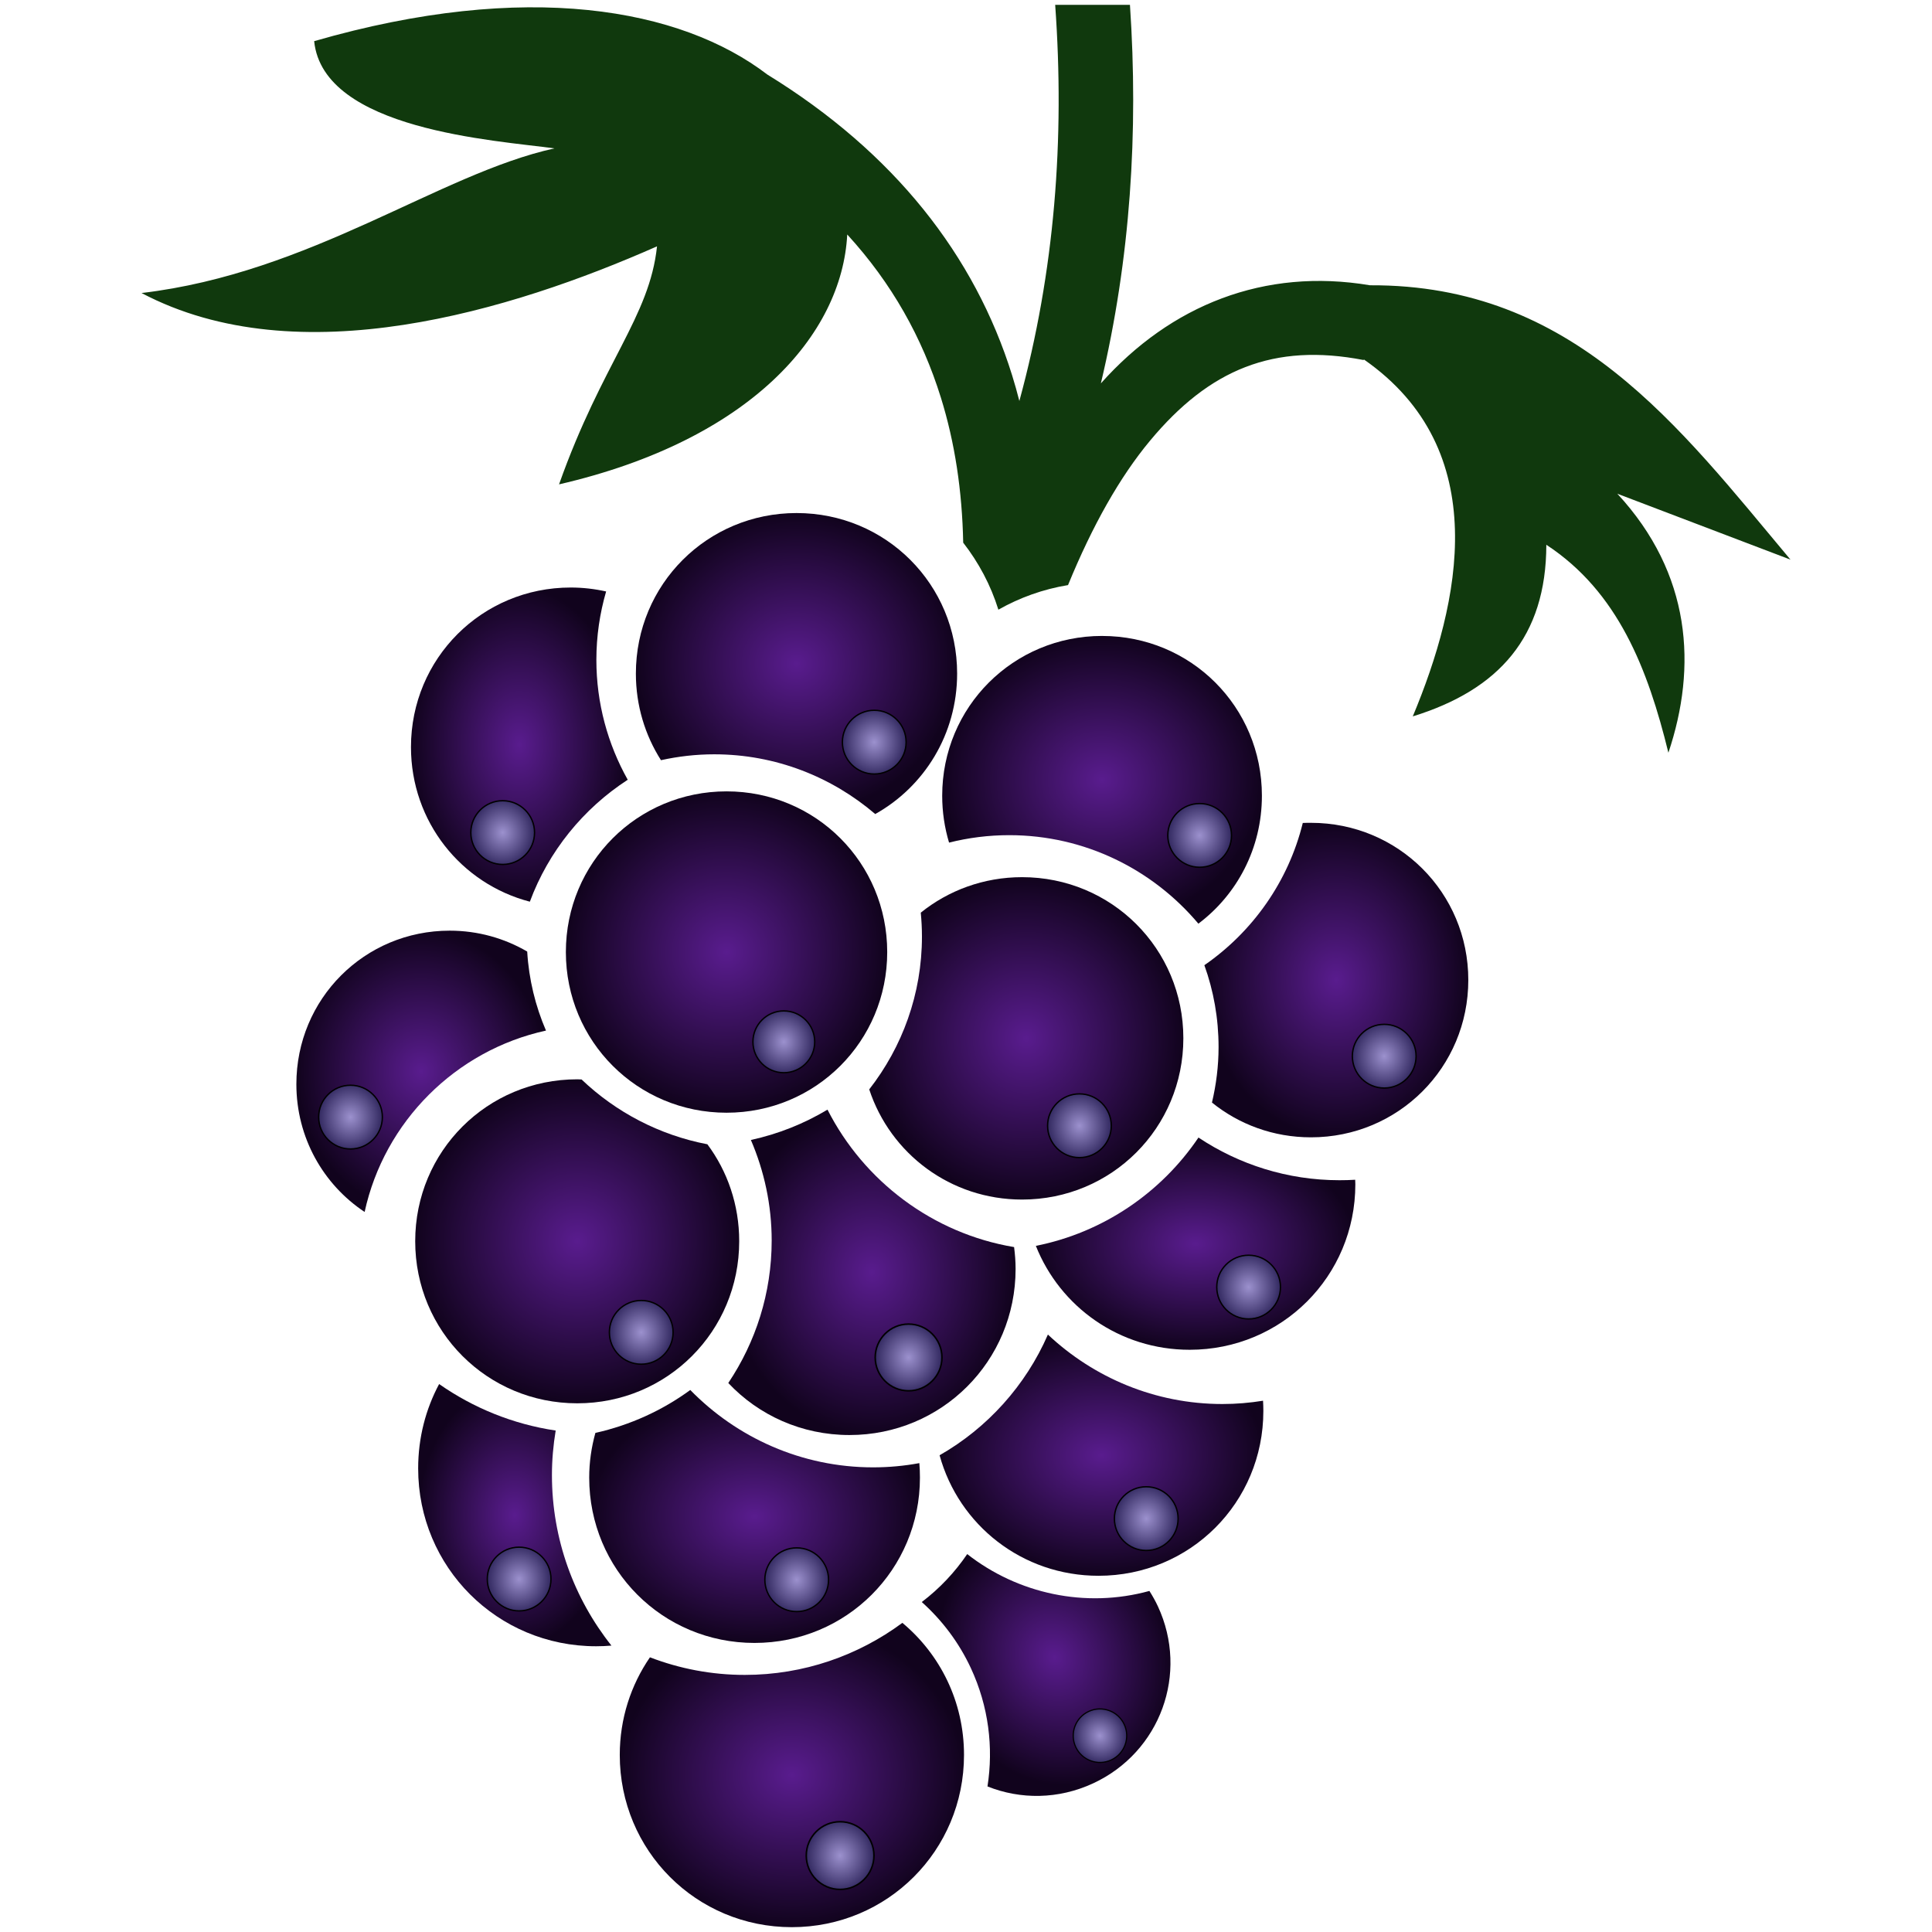
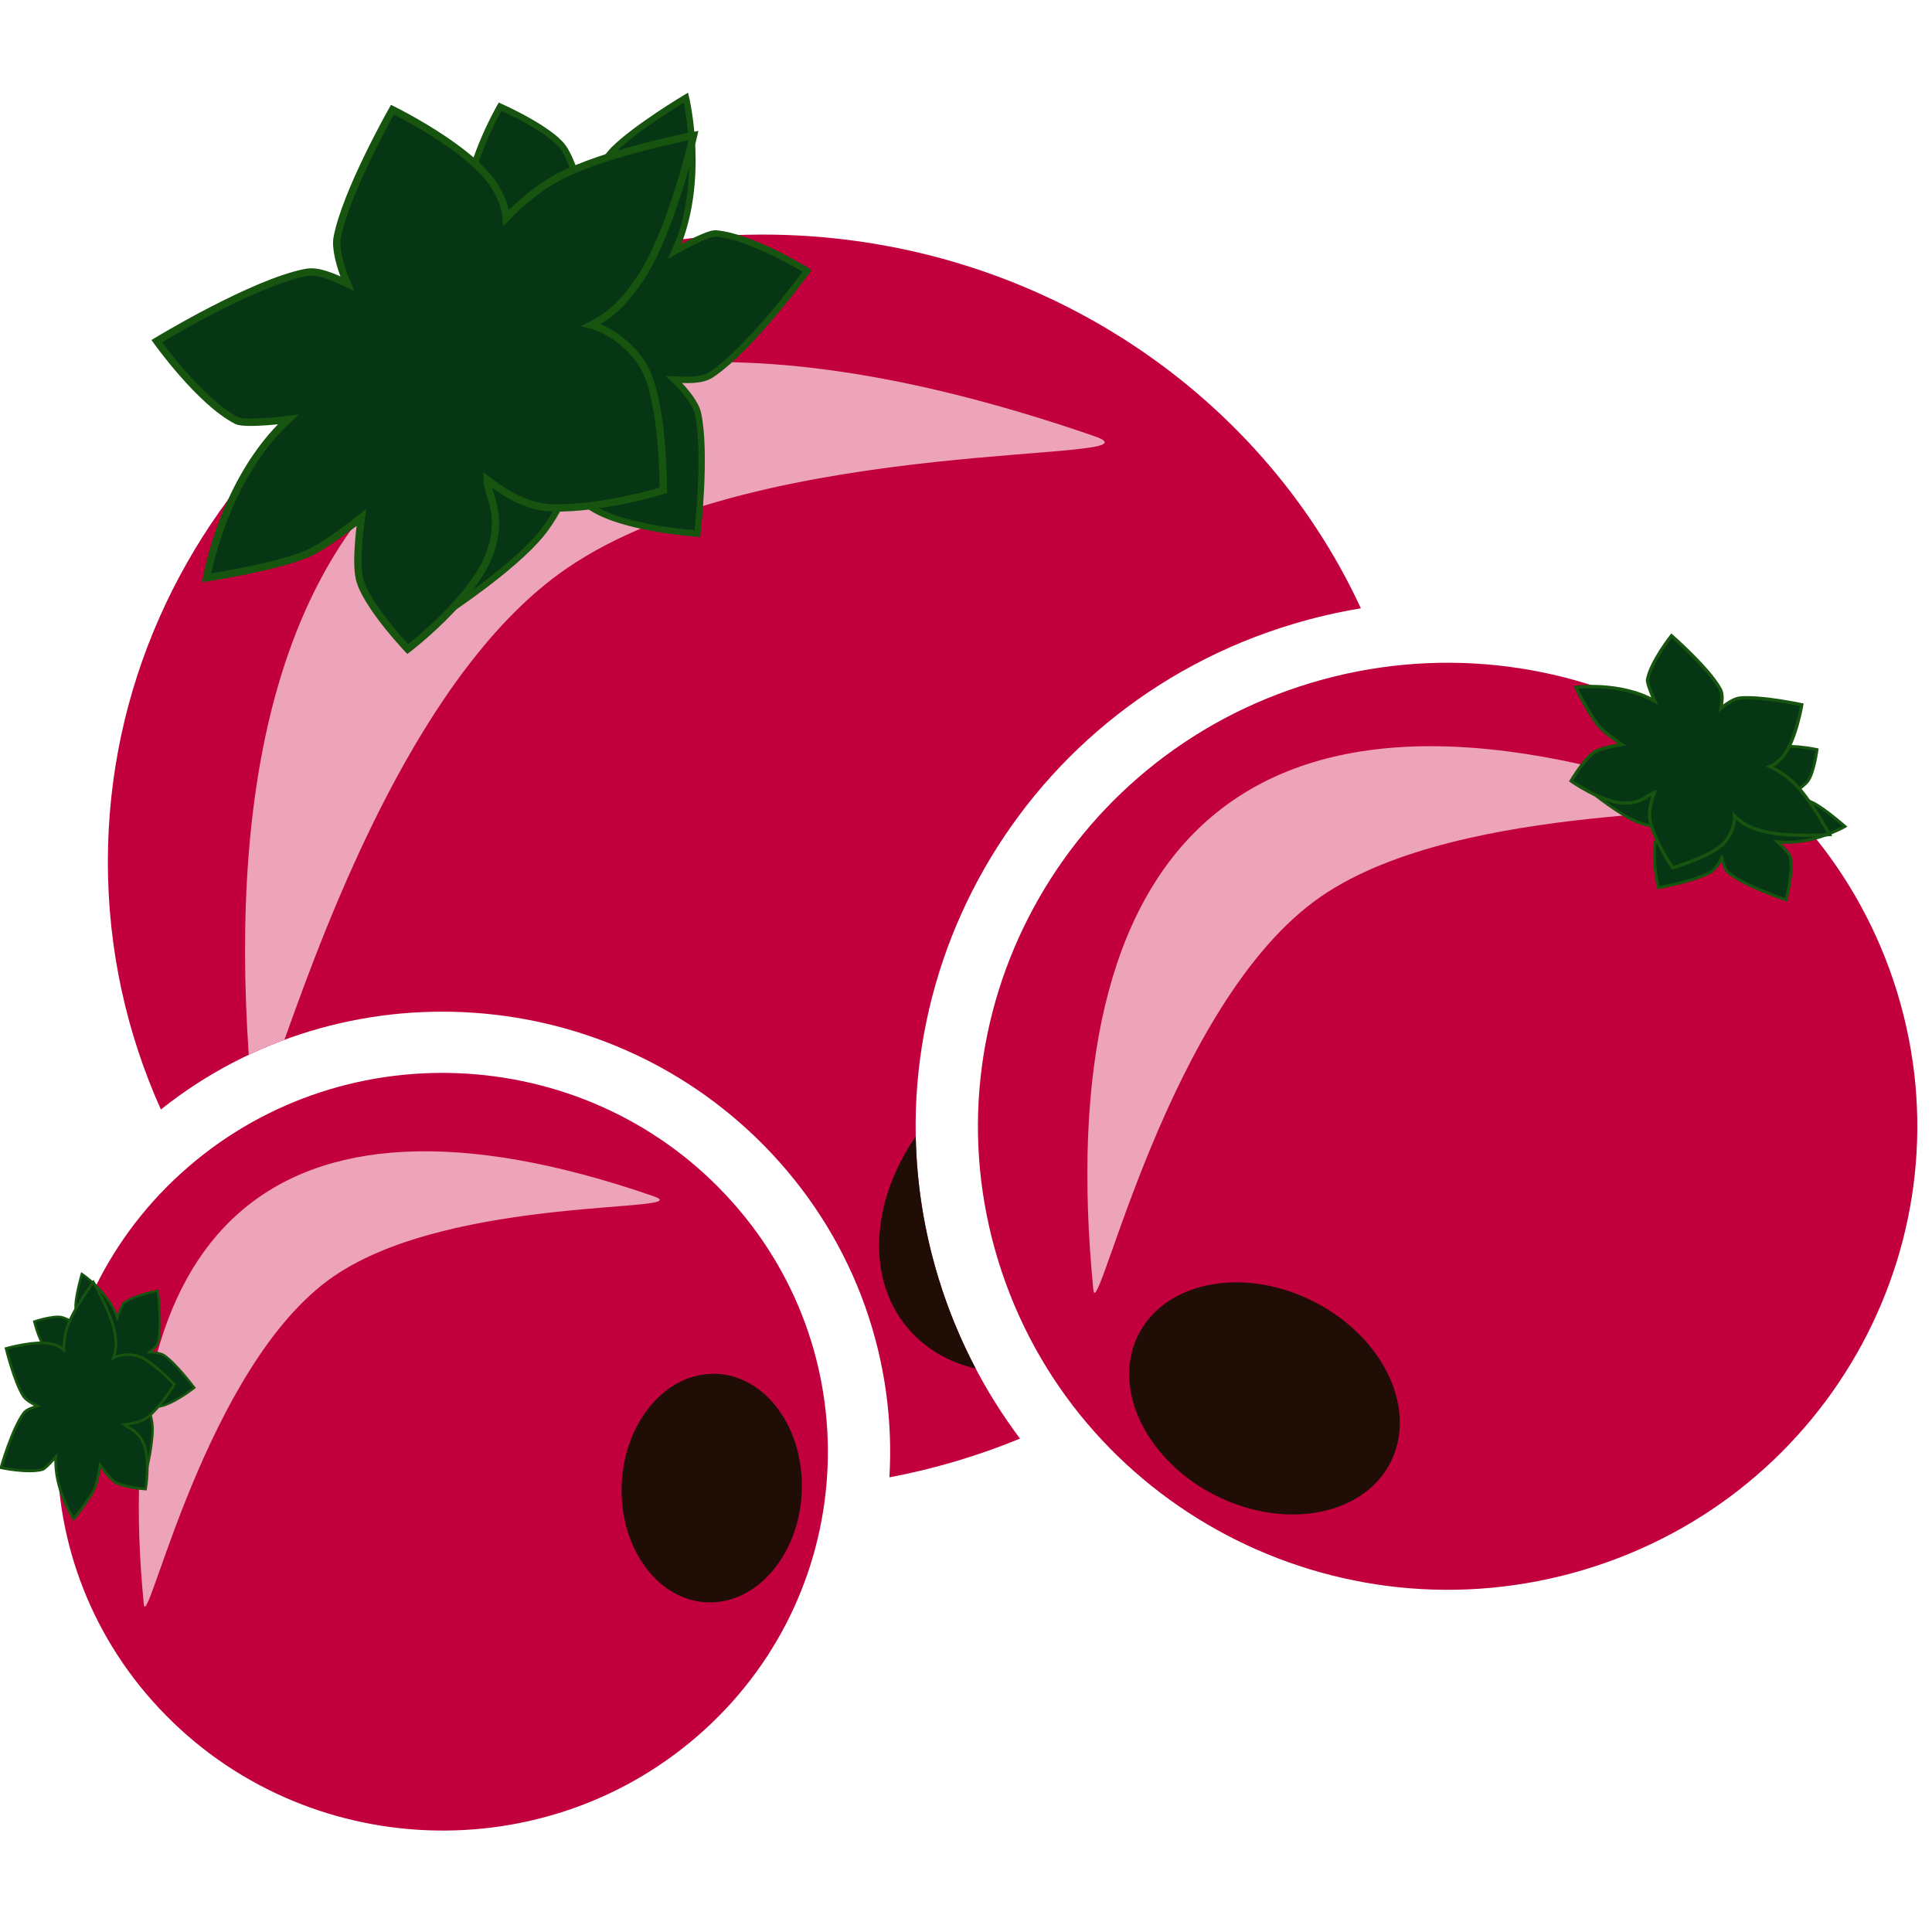
<svg xmlns="http://www.w3.org/2000/svg" width="100px" height="100px" viewBox="0 0 100 100" version="1.1" xml:space="preserve" style="fill-rule:evenodd;clip-rule:evenodd;">
  <g>
-     <path d="M54.616,0.25c0.5,6.961 -0.02,13.787 -1.854,20.505c-0.114,-0.448 -0.238,-0.89 -0.375,-1.33c-1.934,-6.209 -6.105,-11.529 -12.675,-15.57c-4.474,-3.421 -12.458,-4.899 -23.451,-1.725c0.465,4.602 9.396,5.132 12.436,5.55c-5.973,1.316 -12.569,6.446 -21.371,7.487c8.129,4.288 19.156,0.909 26.681,-2.416c-0.387,3.662 -2.83,6.002 -5.071,12.32c9.889,-2.287 14.647,-7.736 14.917,-12.934c2.31,2.525 3.879,5.336 4.845,8.437c0.725,2.326 1.104,4.836 1.157,7.514c0.8,1.027 1.426,2.198 1.821,3.469c1.099,-0.622 2.315,-1.062 3.605,-1.273c1.263,-3.084 2.684,-5.6 4.245,-7.474c3.076,-3.695 6.401,-5.075 11.06,-4.174l0.007,-0.032c6.74,4.692 4.985,12.604 2.532,18.476c4.463,-1.38 6.905,-4.119 6.913,-8.883c3.71,2.433 5.255,6.428 6.318,10.764c1.493,-4.446 1.193,-9.259 -2.643,-13.406l8.961,3.411c-5.773,-6.897 -11.229,-14.248 -21.765,-14.2c-5.469,-0.92 -10.318,1.027 -13.928,5.078c1.532,-6.46 1.95,-13.011 1.505,-19.594l-3.87,0l0,0Z" style="fill:#10390d;fill-rule:nonzero;" />
    <g>
-       <path d="M41.23,26.555c-4.619,0 -8.317,3.691 -8.317,8.31c0,1.655 0.477,3.191 1.299,4.482c0.889,-0.196 1.811,-0.304 2.757,-0.304c3.174,0 6.085,1.169 8.333,3.092c2.538,-1.419 4.239,-4.134 4.239,-7.27c0,-4.619 -3.691,-8.31 -8.311,-8.31l0,0Z" style="fill:url(#_Radial1);fill-rule:nonzero;" />
-       <ellipse cx="45.251" cy="38.413" rx="1.649" ry="1.649" style="fill:url(#_Radial2);stroke:#000;stroke-width:0.07px;" />
+       <g>
+         <path d="M8.328,57.427c-1.767,-3.933 -2.745,-8.267 -2.745,-12.818c0.001,-17.92 15.179,-32.469 33.873,-32.468c13.822,0.001 25.721,7.956 30.983,19.346c-1.174,0.193 -2.348,0.463 -3.517,0.814c-14.538,4.361 -22.753,19.55 -18.334,33.897c0.942,3.058 2.383,5.833 4.207,8.264c-2.148,0.884 -4.41,1.561 -6.759,2.005c0.349,-5.955 -1.664,-12.039 -6.1,-16.768c-8.331,-8.88 -22.198,-9.771 -31.608,-2.272Z" style="fill:#c2003d;" />
+         <path d="M47.398,58.824c0.048,2.444 0.435,4.921 1.19,7.374c0.502,1.629 1.145,3.178 1.913,4.637c-1.167,-0.27 -2.224,-0.807 -3.079,-1.625c-2.608,-2.494 -2.506,-6.801 -0.024,-10.386Z" style="fill:#200e06;" />
+         <path d="M12.875,54.595c-1.994,-29.276 11.539,-43.162 43.771,-32.018c4.172,1.443 -17.14,-0.156 -27.332,6.856c-7.574,5.212 -12.311,17.97 -14.59,24.386c-0.625,0.232 -1.242,0.49 -1.849,0.776Z" style="fill:#eda3ba;" />
+       </g>
+       <g>
+         <path d="M24.019,22.075c-0.525,0.629 -0.912,1.269 -1.194,2.677c-0.504,2.52 0.306,6.919 0.306,6.919c0,0 3.406,-2.224 4.889,-4.036c0.601,-0.735 1.106,-1.693 1.433,-2.565c0.193,0.372 0.501,0.728 1.035,1.112c1.642,1.182 5.61,1.44 5.61,1.44c0,0 0.477,-4.199 0.024,-6.243c-0.105,-0.476 -0.65,-1.184 -1.236,-1.735c0.718,0.03 1.443,0.069 1.924,-0.248c2.033,-1.342 4.969,-5.377 4.969,-5.377c0,0 -2.864,-1.781 -4.731,-1.937c-0.427,-0.035 -2.118,0.919 -2.118,0.919c1.629,-3.595 0.574,-7.949 0.574,-7.949c0,0 -2.607,1.558 -3.737,2.693c-0.631,0.634 -1.62,2.437 -1.62,2.437c0,0 -0.491,-1.861 -1.002,-2.56c-0.715,-0.977 -3.26,-2.103 -3.26,-2.103c0,0 -1.854,3.218 -1.708,5.394c0.125,1.862 1.138,2.345 1.421,2.979c-0.613,-0.155 -1.994,-0.527 -3.216,-0.058c-2.145,0.823 -4.297,2.614 -4.297,2.614c0,0 1.449,3.403 2.818,4.634c0.78,0.701 1.974,1.045 2.86,1.017c0.082,-0.002 0.167,-0.011 0.256,-0.024Z" style="fill:#063614;fill-rule:nonzero;stroke:#17540f;stroke-width:0.33px;" />
+         <path d="M30.601,16.823c0.841,-0.44 1.543,-0.951 2.481,-2.324c1.679,-2.458 2.816,-7.482 2.816,-7.482c0,0 -4.62,0.88 -7.015,2.16c-0.97,0.519 -1.941,1.318 -2.683,2.101c-0.036,-0.48 -0.201,-0.991 -0.592,-1.631c-1.206,-1.97 -5.294,-3.97 -5.294,-3.97c0,0 -2.413,4.253 -2.861,6.62c-0.104,0.552 0.152,1.541 0.523,2.381c-0.748,-0.344 -1.499,-0.701 -2.153,-0.573c-2.764,0.541 -7.709,3.55 -7.709,3.55c0,0 2.228,3.137 4.136,4.114c0.437,0.224 2.663,-0.055 2.663,-0.055c-3.359,3.111 -4.218,8.194 -4.218,8.194c0,0 3.471,-0.52 5.185,-1.234c0.957,-0.399 2.824,-1.885 2.824,-1.885c0,0 -0.325,2.191 -0.1,3.155c0.314,1.35 2.501,3.652 2.501,3.652c0,0 3.427,-2.612 4.26,-4.986c0.713,-2.033 -0.142,-2.986 -0.154,-3.782c0.58,0.431 1.875,1.427 3.383,1.46c2.647,0.059 5.742,-0.907 5.742,-0.907c0,0 0.01,-4.245 -0.883,-6.148c-0.509,-1.083 -1.618,-1.968 -2.57,-2.324c-0.088,-0.033 -0.182,-0.061 -0.282,-0.086Z" style="fill:#063614;fill-rule:nonzero;stroke:#17540f;stroke-width:0.38px;" />
+       </g>
    </g>
    <g>
-       <path d="M29.539,30.41c-4.591,0 -8.267,3.669 -8.267,8.259c0,3.86 2.597,7.077 6.153,8.002c0.967,-2.608 2.764,-4.817 5.066,-6.311c-1.031,-1.84 -1.623,-3.958 -1.623,-6.206c0,-1.227 0.178,-2.415 0.505,-3.54c-0.589,-0.131 -1.204,-0.204 -1.834,-0.204l0,0Z" style="fill:url(#_Radial3);fill-rule:nonzero;" />
-       <ellipse cx="26.019" cy="43.094" rx="1.649" ry="1.649" style="fill:url(#_Radial4);stroke:#000;stroke-width:0.07px;" />
+       <g>
+         <path d="M9.38,60.721c8.091,-7.336 20.721,-6.832 28.187,1.127c7.466,7.958 6.959,20.376 -1.131,27.713c-8.091,7.337 -20.721,6.832 -28.187,-1.127c-7.466,-7.958 -6.959,-20.376 1.131,-27.713Z" style="fill:#c2003d;" />
+         <path d="M37.073,71.109c2.572,0.099 4.556,2.83 4.427,6.094c-0.129,3.264 -2.322,5.834 -4.894,5.734c-2.573,-0.099 -4.557,-2.83 -4.428,-6.094c0.129,-3.264 2.322,-5.834 4.895,-5.734Z" style="fill:#200e06;" />
+         <path d="M7.443,83.026c-1.858,-18.903 6.232,-28.078 26.381,-21.112c2.528,0.875 -10.386,-0.095 -16.562,4.155c-6.613,4.55 -9.658,18.596 -9.819,16.957Z" style="fill:#eda3ba;" />
+       </g>
+       <g>
+         <path d="M5.425,73.282c0.017,0.296 0.073,0.561 0.351,1.006c0.497,0.797 1.818,1.776 1.818,1.776c0,0 0.356,-1.423 0.299,-2.269c-0.023,-0.342 -0.129,-0.721 -0.259,-1.034c0.145,0.053 0.317,0.073 0.556,0.046c0.737,-0.084 1.866,-0.98 1.866,-0.98c0,0 -0.925,-1.239 -1.559,-1.675c-0.148,-0.102 -0.472,-0.159 -0.767,-0.163c0.2,-0.167 0.404,-0.333 0.454,-0.535c0.208,-0.853 -0.016,-2.646 -0.016,-2.646c0,0 -1.215,0.221 -1.755,0.633c-0.124,0.095 -0.338,0.761 -0.338,0.761c-0.465,-1.357 -1.84,-2.265 -1.84,-2.265c0,0 -0.308,1.051 -0.327,1.629c-0.01,0.323 0.177,1.046 0.177,1.046c0,0 -0.598,-0.378 -0.911,-0.441c-0.437,-0.087 -1.402,0.231 -1.402,0.231c0,0 0.31,1.311 0.895,1.858c0.501,0.467 0.894,0.35 1.129,0.45c-0.204,0.108 -0.667,0.345 -0.877,0.767c-0.369,0.742 -0.497,1.744 -0.497,1.744c0,0 1.242,0.558 1.918,0.554c0.385,-0.003 0.792,-0.201 1.022,-0.424c0.022,-0.021 0.042,-0.044 0.063,-0.069Z" style="fill:#063614;fill-rule:nonzero;stroke:#17540f;stroke-width:0.12px;" />
+         <path d="M5.873,70.277c0.115,-0.322 0.175,-0.63 0.082,-1.225c-0.166,-1.065 -1.121,-2.685 -1.121,-2.685c0,0 -1.019,1.359 -1.34,2.284c-0.13,0.374 -0.19,0.824 -0.193,1.214c-0.13,-0.119 -0.302,-0.216 -0.568,-0.292c-0.817,-0.233 -2.415,0.226 -2.415,0.226c0,0 0.419,1.724 0.893,2.466c0.11,0.173 0.427,0.375 0.737,0.51c-0.286,0.09 -0.577,0.177 -0.721,0.37c-0.605,0.817 -1.177,2.824 -1.177,2.824c0,0 1.384,0.297 2.142,0.094c0.173,-0.046 0.7,-0.662 0.7,-0.662c-0.121,1.649 0.924,3.216 0.924,3.216c0,0 0.8,-0.983 1.081,-1.591c0.157,-0.339 0.285,-1.191 0.285,-1.191c0,0 0.462,0.665 0.764,0.868c0.423,0.285 1.587,0.368 1.587,0.368c0,0 0.264,-1.532 -0.108,-2.369c-0.319,-0.717 -0.787,-0.764 -0.99,-0.974c0.264,-0.026 0.861,-0.075 1.274,-0.432c0.725,-0.629 1.312,-1.64 1.312,-1.64c0,0 -1.062,-1.137 -1.779,-1.429c-0.408,-0.165 -0.927,-0.132 -1.272,0.004c-0.032,0.013 -0.064,0.028 -0.097,0.046Z" style="fill:#063614;fill-rule:nonzero;stroke:#17540f;stroke-width:0.14px;" />
+       </g>
    </g>
    <g>
-       <path d="M57.046,32.916c-4.597,0 -8.278,3.674 -8.278,8.271c0,0.845 0.124,1.66 0.355,2.426c0.998,-0.251 2.042,-0.385 3.115,-0.385c3.92,0 7.438,1.785 9.79,4.581c2.002,-1.506 3.288,-3.903 3.288,-6.622c0,-4.597 -3.673,-8.27 -8.27,-8.27l0,-0.001Z" style="fill:url(#_Radial5);fill-rule:nonzero;" />
-       <ellipse cx="62.094" cy="43.24" rx="1.649" ry="1.649" style="fill:url(#_Radial6);stroke:#000;stroke-width:0.07px;" />
-     </g>
-     <g>
-       <path d="M37.606,40.961c-4.618,0 -8.317,3.699 -8.317,8.317c0,4.618 3.699,8.316 8.317,8.316c4.617,0 8.316,-3.698 8.316,-8.316c0,-4.618 -3.698,-8.317 -8.316,-8.317Z" style="fill:url(#_Radial7);fill-rule:nonzero;" />
-       <ellipse cx="40.57" cy="53.924" rx="1.599" ry="1.599" style="fill:url(#_Radial8);stroke:#000;stroke-width:0.07px;" />
-     </g>
-     <g>
-       <path d="M67.856,42.589c-0.142,0 -0.285,0 -0.424,0.007c-0.745,3.031 -2.596,5.634 -5.094,7.363c0.478,1.326 0.735,2.752 0.735,4.239c0,0.987 -0.124,1.947 -0.342,2.87c1.396,1.128 3.175,1.8 5.124,1.8c4.523,0 8.144,-3.621 8.144,-8.143c0,-4.522 -3.621,-8.136 -8.144,-8.136l0.001,0Z" style="fill:url(#_Radial9);fill-rule:nonzero;" />
-       <ellipse cx="71.647" cy="54.668" rx="1.649" ry="1.649" style="fill:url(#_Radial10);stroke:#000;stroke-width:0.07px;" />
-     </g>
-     <g>
-       <path d="M52.903,45.402c-1.993,0 -3.816,0.688 -5.244,1.837c0.039,0.408 0.061,0.817 0.061,1.235c0,2.977 -1.02,5.723 -2.729,7.913c1.095,3.325 4.203,5.702 7.912,5.702c4.635,0 8.347,-3.712 8.347,-8.348c0,-4.635 -3.712,-8.339 -8.347,-8.339l0,0Z" style="fill:url(#_Radial11);fill-rule:nonzero;" />
-       <ellipse cx="55.872" cy="58.268" rx="1.649" ry="1.649" style="fill:url(#_Radial12);stroke:#000;stroke-width:0.07px;" />
-     </g>
-     <g>
-       <path d="M23.277,48.171c-4.412,0 -7.937,3.532 -7.937,7.944c0,2.775 1.399,5.199 3.533,6.616c1.017,-4.675 4.714,-8.368 9.387,-9.388c-0.547,-1.27 -0.886,-2.647 -0.972,-4.091c-1.175,-0.685 -2.543,-1.081 -4.011,-1.081Z" style="fill:url(#_Radial13);fill-rule:nonzero;" />
-       <ellipse cx="18.143" cy="57.821" rx="1.649" ry="1.649" style="fill:url(#_Radial14);stroke:#000;stroke-width:0.07px;" />
-     </g>
-     <g>
-       <path d="M29.88,55.865c-4.659,0 -8.389,3.723 -8.389,8.381c0,4.659 3.73,8.389 8.389,8.389c4.658,0 8.381,-3.73 8.381,-8.389c0,-1.889 -0.609,-3.623 -1.647,-5.018c-2.493,-0.477 -4.741,-1.666 -6.512,-3.355c-0.074,-0.002 -0.148,-0.008 -0.222,-0.008Z" style="fill:url(#_Radial15);fill-rule:nonzero;" />
-       <ellipse cx="33.19" cy="68.961" rx="1.649" ry="1.649" style="fill:url(#_Radial16);stroke:#000;stroke-width:0.07px;" />
-     </g>
-     <g>
-       <path d="M42.831,57.435c-1.212,0.726 -2.546,1.261 -3.965,1.57c0.688,1.602 1.076,3.359 1.076,5.206c0,2.722 -0.829,5.26 -2.246,7.373c1.565,1.663 3.792,2.693 6.274,2.693c4.774,0 8.597,-3.823 8.597,-8.597c0,-0.384 -0.03,-0.761 -0.078,-1.131c-4.219,-0.707 -7.777,-3.418 -9.658,-7.114Z" style="fill:url(#_Radial17);fill-rule:nonzero;" />
-       <ellipse cx="47.028" cy="70.261" rx="1.727" ry="1.727" style="fill:url(#_Radial18);stroke:#000;stroke-width:0.08px;" />
-     </g>
-     <g>
-       <path d="M50.063,80.439c-0.636,0.937 -1.425,1.778 -2.352,2.482c1.041,0.933 1.917,2.079 2.542,3.423c0.92,1.98 1.175,4.106 0.859,6.122c1.701,0.68 3.669,0.677 5.474,-0.163c3.473,-1.614 4.96,-5.687 3.346,-9.16c-0.13,-0.279 -0.279,-0.543 -0.439,-0.796c-3.308,0.912 -6.812,0.144 -9.43,-1.908Z" style="fill:url(#_Radial19);fill-rule:nonzero;" />
-       <path d="M56.35,88.583c0.693,-0.322 1.518,-0.021 1.84,0.672c0.322,0.693 0.021,1.518 -0.672,1.84c-0.693,0.322 -1.518,0.021 -1.84,-0.672c-0.322,-0.693 -0.021,-1.518 0.672,-1.84Z" style="fill:url(#_Radial20);stroke:#000;stroke-width:0.06px;" />
-     </g>
-     <g>
-       <path d="M62.032,58.88c-1.925,2.85 -4.932,4.913 -8.416,5.606c1.257,3.162 4.331,5.378 7.962,5.378c4.762,0 8.574,-3.804 8.574,-8.565c0,-0.078 -0.006,-0.157 -0.008,-0.235c-0.269,0.017 -0.541,0.024 -0.814,0.024c-2.692,0 -5.202,-0.815 -7.297,-2.208l-0.001,0Z" style="fill:url(#_Radial21);fill-rule:nonzero;" />
-       <ellipse cx="64.628" cy="66.619" rx="1.649" ry="1.649" style="fill:url(#_Radial22);stroke:#000;stroke-width:0.07px;" />
-     </g>
-     <g>
-       <path d="M54.239,69.078c-1.148,2.634 -3.128,4.831 -5.606,6.246c0.993,3.614 4.28,6.238 8.226,6.238c4.742,0 8.532,-3.789 8.532,-8.531c0,-0.177 -0.006,-0.356 -0.016,-0.53c-0.686,0.111 -1.389,0.171 -2.105,0.171c-3.486,0 -6.665,-1.371 -9.031,-3.595l0,0.001Z" style="fill:url(#_Radial23);fill-rule:nonzero;" />
-       <ellipse cx="59.33" cy="78.603" rx="1.649" ry="1.649" style="fill:url(#_Radial24);stroke:#000;stroke-width:0.07px;" />
-     </g>
-     <g>
-       <path d="M35.729,71.945c-1.445,1.057 -3.112,1.82 -4.912,2.222c-0.204,0.736 -0.32,1.51 -0.32,2.314c0,4.756 3.8,8.557 8.555,8.557c4.756,0 8.564,-3.801 8.564,-8.557c0,-0.251 -0.01,-0.504 -0.031,-0.75c-0.777,0.144 -1.577,0.219 -2.394,0.219c-3.697,0 -7.054,-1.538 -9.462,-4.004l0,-0.001Z" style="fill:url(#_Radial25);fill-rule:nonzero;" />
-       <ellipse cx="41.237" cy="81.766" rx="1.649" ry="1.649" style="fill:url(#_Radial26);stroke:#000;stroke-width:0.07px;" />
-     </g>
-     <g>
-       <path d="M22.729,71.638c-0.695,1.298 -1.085,2.781 -1.085,4.367c0,5.116 4.097,9.205 9.213,9.205c0.267,0 0.53,-0.012 0.791,-0.034c-1.928,-2.429 -3.08,-5.499 -3.08,-8.826c0,-0.785 0.07,-1.554 0.194,-2.305c-2.217,-0.331 -4.268,-1.173 -6.033,-2.407l0,0Z" style="fill:url(#_Radial27);fill-rule:nonzero;" />
-       <ellipse cx="26.87" cy="81.73" rx="1.649" ry="1.649" style="fill:url(#_Radial28);stroke:#000;stroke-width:0.07px;" />
-     </g>
-     <g>
-       <path d="M46.706,83.999c-2.286,1.691 -5.108,2.694 -8.156,2.694c-1.729,0 -3.381,-0.324 -4.909,-0.911c-0.984,1.433 -1.562,3.169 -1.562,5.054c0,4.95 3.955,8.914 8.905,8.914c4.949,0 8.913,-3.964 8.913,-8.914c0,-2.763 -1.238,-5.209 -3.19,-6.837l-0.001,0Z" style="fill:url(#_Radial29);fill-rule:nonzero;" />
-       <ellipse cx="43.484" cy="96.044" rx="1.752" ry="1.752" style="fill:url(#_Radial30);stroke:#000;stroke-width:0.08px;" />
+       <g>
+         <path d="M98.185,51.32c3.902,12.667 -3.351,26.077 -16.187,29.927c-12.835,3.85 -26.423,-3.308 -30.325,-15.975c-3.902,-12.667 3.351,-26.077 16.187,-29.927c12.835,-3.85 26.424,3.308 30.325,15.975Z" style="fill:#c2003d;" />
+         <path d="M71.926,75.783c-1.474,2.733 -5.572,3.428 -9.146,1.552c-3.574,-1.877 -5.279,-5.62 -3.806,-8.353c1.474,-2.734 5.572,-3.429 9.146,-1.552c3.574,1.877 5.28,5.619 3.806,8.353Z" style="fill:#200e06;" />
+         <path d="M56.591,66.758c-2.231,-22.693 7.481,-33.708 31.67,-25.344c3.035,1.049 -12.469,-0.114 -19.883,4.987c-7.939,5.463 -11.594,22.324 -11.787,20.357Z" style="fill:#eda3ba;" />
+       </g>
+       <g>
+         <path d="M86.668,40.157c-0.339,-0.139 -0.665,-0.219 -1.308,-0.155c-1.153,0.114 -2.944,1.024 -2.944,1.024c0,0 1.399,1.143 2.373,1.531c0.394,0.157 0.873,0.245 1.291,0.27c-0.136,0.129 -0.249,0.304 -0.346,0.578c-0.297,0.843 0.105,2.543 0.105,2.543c0,0 1.873,-0.343 2.695,-0.798c0.192,-0.106 0.427,-0.426 0.588,-0.743c0.081,0.305 0.157,0.614 0.357,0.775c0.841,0.68 2.961,1.391 2.961,1.391c0,0 0.397,-1.433 0.223,-2.237c-0.04,-0.184 -0.67,-0.77 -0.67,-0.77c1.761,0.218 3.501,-0.788 3.501,-0.788c0,0 -1.008,-0.893 -1.644,-1.221c-0.355,-0.183 -1.261,-0.365 -1.261,-0.365c0,0 0.739,-0.447 0.975,-0.752c0.329,-0.427 0.485,-1.641 0.485,-1.641c0,0 -1.628,-0.362 -2.547,-0.02c-0.787,0.294 -0.864,0.782 -1.101,0.982c-0.013,-0.277 -0.031,-0.905 -0.391,-1.357c-0.632,-0.795 -1.683,-1.467 -1.683,-1.467c0,0 -1.28,1.049 -1.634,1.783c-0.201,0.418 -0.195,0.964 -0.068,1.333c0.011,0.034 0.026,0.069 0.043,0.104Z" style="fill:#063614;fill-rule:nonzero;stroke:#17540f;stroke-width:0.15px;" />
+         <path d="M89.784,42.242c0.299,0.296 0.61,0.525 1.323,0.741c1.278,0.387 3.591,0.215 3.591,0.215c0,0 -0.977,-1.827 -1.839,-2.667c-0.349,-0.34 -0.819,-0.644 -1.253,-0.855c0.202,-0.077 0.402,-0.212 0.627,-0.46c0.693,-0.761 1.027,-2.737 1.027,-2.737c0,0 -2.146,-0.462 -3.225,-0.344c-0.251,0.027 -0.645,0.263 -0.959,0.527c0.052,-0.358 0.108,-0.72 -0.031,-0.978c-0.591,-1.091 -2.528,-2.778 -2.528,-2.778c0,0 -1.065,1.341 -1.24,2.269c-0.04,0.213 0.369,1.111 0.369,1.111c-1.776,-1.008 -4.079,-0.711 -4.079,-0.711c0,0 0.673,1.391 1.203,2.018c0.296,0.35 1.178,0.942 1.178,0.942c0,0 -0.987,0.147 -1.374,0.366c-0.541,0.307 -1.251,1.523 -1.251,1.523c0,0 1.57,1.101 2.702,1.144c0.968,0.036 1.269,-0.446 1.61,-0.554c-0.11,0.299 -0.372,0.972 -0.192,1.61c0.318,1.119 1.135,2.294 1.135,2.294c0,0 1.831,-0.546 2.536,-1.167c0.402,-0.353 0.64,-0.934 0.67,-1.38c0.003,-0.041 0.003,-0.084 0,-0.129Z" style="fill:#063614;fill-rule:nonzero;stroke:#17540f;stroke-width:0.17px;" />
+       </g>
    </g>
  </g>
-   <defs>
-     <radialGradient id="_Radial1" cx="0" cy="0" r="1" gradientUnits="userSpaceOnUse" gradientTransform="matrix(8.31441,0,0,7.7902,41.227,34.3449)">
-       <stop offset="0" style="stop-color:#591c8e;stop-opacity:1" />
-       <stop offset="1" style="stop-color:#11031d;stop-opacity:1" />
-     </radialGradient>
-     <radialGradient id="_Radial2" cx="0" cy="0" r="1" gradientUnits="userSpaceOnUse" gradientTransform="matrix(2.07536,0,0,2.23052,45.2509,38.4126)">
-       <stop offset="0" style="stop-color:#9c91ce;stop-opacity:1" />
-       <stop offset="1" style="stop-color:#170e44;stop-opacity:1" />
-     </radialGradient>
-     <radialGradient id="_Radial3" cx="0" cy="0" r="1" gradientUnits="userSpaceOnUse" gradientTransform="matrix(5.60928,0,0,8.13056,26.8816,38.5406)">
-       <stop offset="0" style="stop-color:#591c8e;stop-opacity:1" />
-       <stop offset="1" style="stop-color:#11031d;stop-opacity:1" />
-     </radialGradient>
-     <radialGradient id="_Radial4" cx="0" cy="0" r="1" gradientUnits="userSpaceOnUse" gradientTransform="matrix(2.07536,0,0,2.23052,26.0187,43.0943)">
-       <stop offset="0" style="stop-color:#9c91ce;stop-opacity:1" />
-       <stop offset="1" style="stop-color:#170e44;stop-opacity:1" />
-     </radialGradient>
-     <radialGradient id="_Radial5" cx="0" cy="0" r="1" gradientUnits="userSpaceOnUse" gradientTransform="matrix(8.27407,0,0,7.44615,57.0424,40.3626)">
-       <stop offset="0" style="stop-color:#591c8e;stop-opacity:1" />
-       <stop offset="1" style="stop-color:#11031d;stop-opacity:1" />
-     </radialGradient>
-     <radialGradient id="_Radial6" cx="0" cy="0" r="1" gradientUnits="userSpaceOnUse" gradientTransform="matrix(2.07536,0,0,2.23052,62.0939,43.2395)">
-       <stop offset="0" style="stop-color:#9c91ce;stop-opacity:1" />
-       <stop offset="1" style="stop-color:#170e44;stop-opacity:1" />
-     </radialGradient>
-     <radialGradient id="_Radial7" cx="0" cy="0" r="1" gradientUnits="userSpaceOnUse" gradientTransform="matrix(8.31643,0,0,8.31643,37.6059,49.2779)">
-       <stop offset="0" style="stop-color:#591c8e;stop-opacity:1" />
-       <stop offset="1" style="stop-color:#11031d;stop-opacity:1" />
-     </radialGradient>
-     <radialGradient id="_Radial8" cx="0" cy="0" r="1" gradientUnits="userSpaceOnUse" gradientTransform="matrix(2.01251,0,0,2.16298,40.5704,53.9239)">
-       <stop offset="0" style="stop-color:#9c91ce;stop-opacity:1" />
-       <stop offset="1" style="stop-color:#170e44;stop-opacity:1" />
-     </radialGradient>
-     <radialGradient id="_Radial9" cx="0" cy="0" r="1" gradientUnits="userSpaceOnUse" gradientTransform="matrix(6.8305,0,0,8.13972,69.1681,50.7284)">
-       <stop offset="0" style="stop-color:#591c8e;stop-opacity:1" />
-       <stop offset="1" style="stop-color:#11031d;stop-opacity:1" />
-     </radialGradient>
-     <radialGradient id="_Radial10" cx="0" cy="0" r="1" gradientUnits="userSpaceOnUse" gradientTransform="matrix(2.07536,0,0,2.23052,71.6471,54.6679)">
-       <stop offset="0" style="stop-color:#9c91ce;stop-opacity:1" />
-       <stop offset="1" style="stop-color:#170e44;stop-opacity:1" />
-     </radialGradient>
-     <radialGradient id="_Radial11" cx="0" cy="0" r="1" gradientUnits="userSpaceOnUse" gradientTransform="matrix(8.1298,0,0,8.34336,53.1205,53.7453)">
-       <stop offset="0" style="stop-color:#591c8e;stop-opacity:1" />
-       <stop offset="1" style="stop-color:#11031d;stop-opacity:1" />
-     </radialGradient>
-     <radialGradient id="_Radial12" cx="0" cy="0" r="1" gradientUnits="userSpaceOnUse" gradientTransform="matrix(2.07536,0,0,2.23052,55.8724,58.2681)">
-       <stop offset="0" style="stop-color:#9c91ce;stop-opacity:1" />
-       <stop offset="1" style="stop-color:#170e44;stop-opacity:1" />
-     </radialGradient>
-     <radialGradient id="_Radial13" cx="0" cy="0" r="1" gradientUnits="userSpaceOnUse" gradientTransform="matrix(6.45997,0,0,7.28002,21.8004,55.451)">
-       <stop offset="0" style="stop-color:#591c8e;stop-opacity:1" />
-       <stop offset="1" style="stop-color:#11031d;stop-opacity:1" />
-     </radialGradient>
-     <radialGradient id="_Radial14" cx="0" cy="0" r="1" gradientUnits="userSpaceOnUse" gradientTransform="matrix(2.07536,0,0,2.23052,18.1434,57.821)">
-       <stop offset="0" style="stop-color:#9c91ce;stop-opacity:1" />
-       <stop offset="1" style="stop-color:#170e44;stop-opacity:1" />
-     </radialGradient>
-     <radialGradient id="_Radial15" cx="0" cy="0" r="1" gradientUnits="userSpaceOnUse" gradientTransform="matrix(8.38489,0,0,8.38489,29.8759,64.2501)">
-       <stop offset="0" style="stop-color:#591c8e;stop-opacity:1" />
-       <stop offset="1" style="stop-color:#11031d;stop-opacity:1" />
-     </radialGradient>
-     <radialGradient id="_Radial16" cx="0" cy="0" r="1" gradientUnits="userSpaceOnUse" gradientTransform="matrix(2.07536,0,0,2.23052,33.1902,68.9611)">
-       <stop offset="0" style="stop-color:#9c91ce;stop-opacity:1" />
-       <stop offset="1" style="stop-color:#170e44;stop-opacity:1" />
-     </radialGradient>
-     <radialGradient id="_Radial17" cx="0" cy="0" r="1" gradientUnits="userSpaceOnUse" gradientTransform="matrix(7.43561,0,0,8.42115,45.1317,65.8563)">
-       <stop offset="0" style="stop-color:#591c8e;stop-opacity:1" />
-       <stop offset="1" style="stop-color:#11031d;stop-opacity:1" />
-     </radialGradient>
-     <radialGradient id="_Radial18" cx="0" cy="0" r="1" gradientUnits="userSpaceOnUse" gradientTransform="matrix(2.17383,0,0,2.33636,47.028,70.2612)">
-       <stop offset="0" style="stop-color:#9c91ce;stop-opacity:1" />
-       <stop offset="1" style="stop-color:#170e44;stop-opacity:1" />
-     </radialGradient>
-     <radialGradient id="_Radial19" cx="0" cy="0" r="1" gradientUnits="userSpaceOnUse" gradientTransform="matrix(5.40807,-2.51403,2.84724,6.12488,54.5839,85.7858)">
-       <stop offset="0" style="stop-color:#591c8e;stop-opacity:1" />
-       <stop offset="1" style="stop-color:#11031d;stop-opacity:1" />
-     </radialGradient>
-     <radialGradient id="_Radial20" cx="0" cy="0" r="1" gradientUnits="userSpaceOnUse" gradientTransform="matrix(1.58107,-0.734986,0.789938,1.69928,56.9339,89.8391)">
-       <stop offset="0" style="stop-color:#9c91ce;stop-opacity:1" />
-       <stop offset="1" style="stop-color:#170e44;stop-opacity:1" />
-     </radialGradient>
-     <radialGradient id="_Radial21" cx="0" cy="0" r="1" gradientUnits="userSpaceOnUse" gradientTransform="matrix(8.26788,0,0,5.49225,61.8841,64.3722)">
-       <stop offset="0" style="stop-color:#591c8e;stop-opacity:1" />
-       <stop offset="1" style="stop-color:#11031d;stop-opacity:1" />
-     </radialGradient>
-     <radialGradient id="_Radial22" cx="0" cy="0" r="1" gradientUnits="userSpaceOnUse" gradientTransform="matrix(2.07536,0,0,2.23052,64.6277,66.6188)">
-       <stop offset="0" style="stop-color:#9c91ce;stop-opacity:1" />
-       <stop offset="1" style="stop-color:#170e44;stop-opacity:1" />
-     </radialGradient>
-     <radialGradient id="_Radial23" cx="0" cy="0" r="1" gradientUnits="userSpaceOnUse" gradientTransform="matrix(8.37909,0,0,6.24221,57.0117,75.3197)">
-       <stop offset="0" style="stop-color:#591c8e;stop-opacity:1" />
-       <stop offset="1" style="stop-color:#11031d;stop-opacity:1" />
-     </radialGradient>
-     <radialGradient id="_Radial24" cx="0" cy="0" r="1" gradientUnits="userSpaceOnUse" gradientTransform="matrix(2.07536,0,0,2.23052,59.3299,78.6026)">
-       <stop offset="0" style="stop-color:#9c91ce;stop-opacity:1" />
-       <stop offset="1" style="stop-color:#170e44;stop-opacity:1" />
-     </radialGradient>
-     <radialGradient id="_Radial25" cx="0" cy="0" r="1" gradientUnits="userSpaceOnUse" gradientTransform="matrix(8.55965,0,0,6.54618,39.0565,78.4917)">
-       <stop offset="0" style="stop-color:#591c8e;stop-opacity:1" />
-       <stop offset="1" style="stop-color:#11031d;stop-opacity:1" />
-     </radialGradient>
-     <radialGradient id="_Radial26" cx="0" cy="0" r="1" gradientUnits="userSpaceOnUse" gradientTransform="matrix(2.07536,0,0,2.23052,41.2374,81.7657)">
-       <stop offset="0" style="stop-color:#9c91ce;stop-opacity:1" />
-       <stop offset="1" style="stop-color:#170e44;stop-opacity:1" />
-     </radialGradient>
-     <radialGradient id="_Radial27" cx="0" cy="0" r="1" gradientUnits="userSpaceOnUse" gradientTransform="matrix(5.00214,0,0,6.78619,26.6457,78.4237)">
-       <stop offset="0" style="stop-color:#591c8e;stop-opacity:1" />
-       <stop offset="1" style="stop-color:#11031d;stop-opacity:1" />
-     </radialGradient>
-     <radialGradient id="_Radial28" cx="0" cy="0" r="1" gradientUnits="userSpaceOnUse" gradientTransform="matrix(2.07536,0,0,2.23052,26.8701,81.7301)">
-       <stop offset="0" style="stop-color:#9c91ce;stop-opacity:1" />
-       <stop offset="1" style="stop-color:#170e44;stop-opacity:1" />
-     </radialGradient>
-     <radialGradient id="_Radial29" cx="0" cy="0" r="1" gradientUnits="userSpaceOnUse" gradientTransform="matrix(8.90945,0,0,7.8756,40.988,91.8744)">
-       <stop offset="0" style="stop-color:#591c8e;stop-opacity:1" />
-       <stop offset="1" style="stop-color:#11031d;stop-opacity:1" />
-     </radialGradient>
-     <radialGradient id="_Radial30" cx="0" cy="0" r="1" gradientUnits="userSpaceOnUse" gradientTransform="matrix(2.20594,0,0,2.37087,43.4839,96.0443)">
-       <stop offset="0" style="stop-color:#9c91ce;stop-opacity:1" />
-       <stop offset="1" style="stop-color:#170e44;stop-opacity:1" />
-     </radialGradient>
-   </defs>
</svg>
